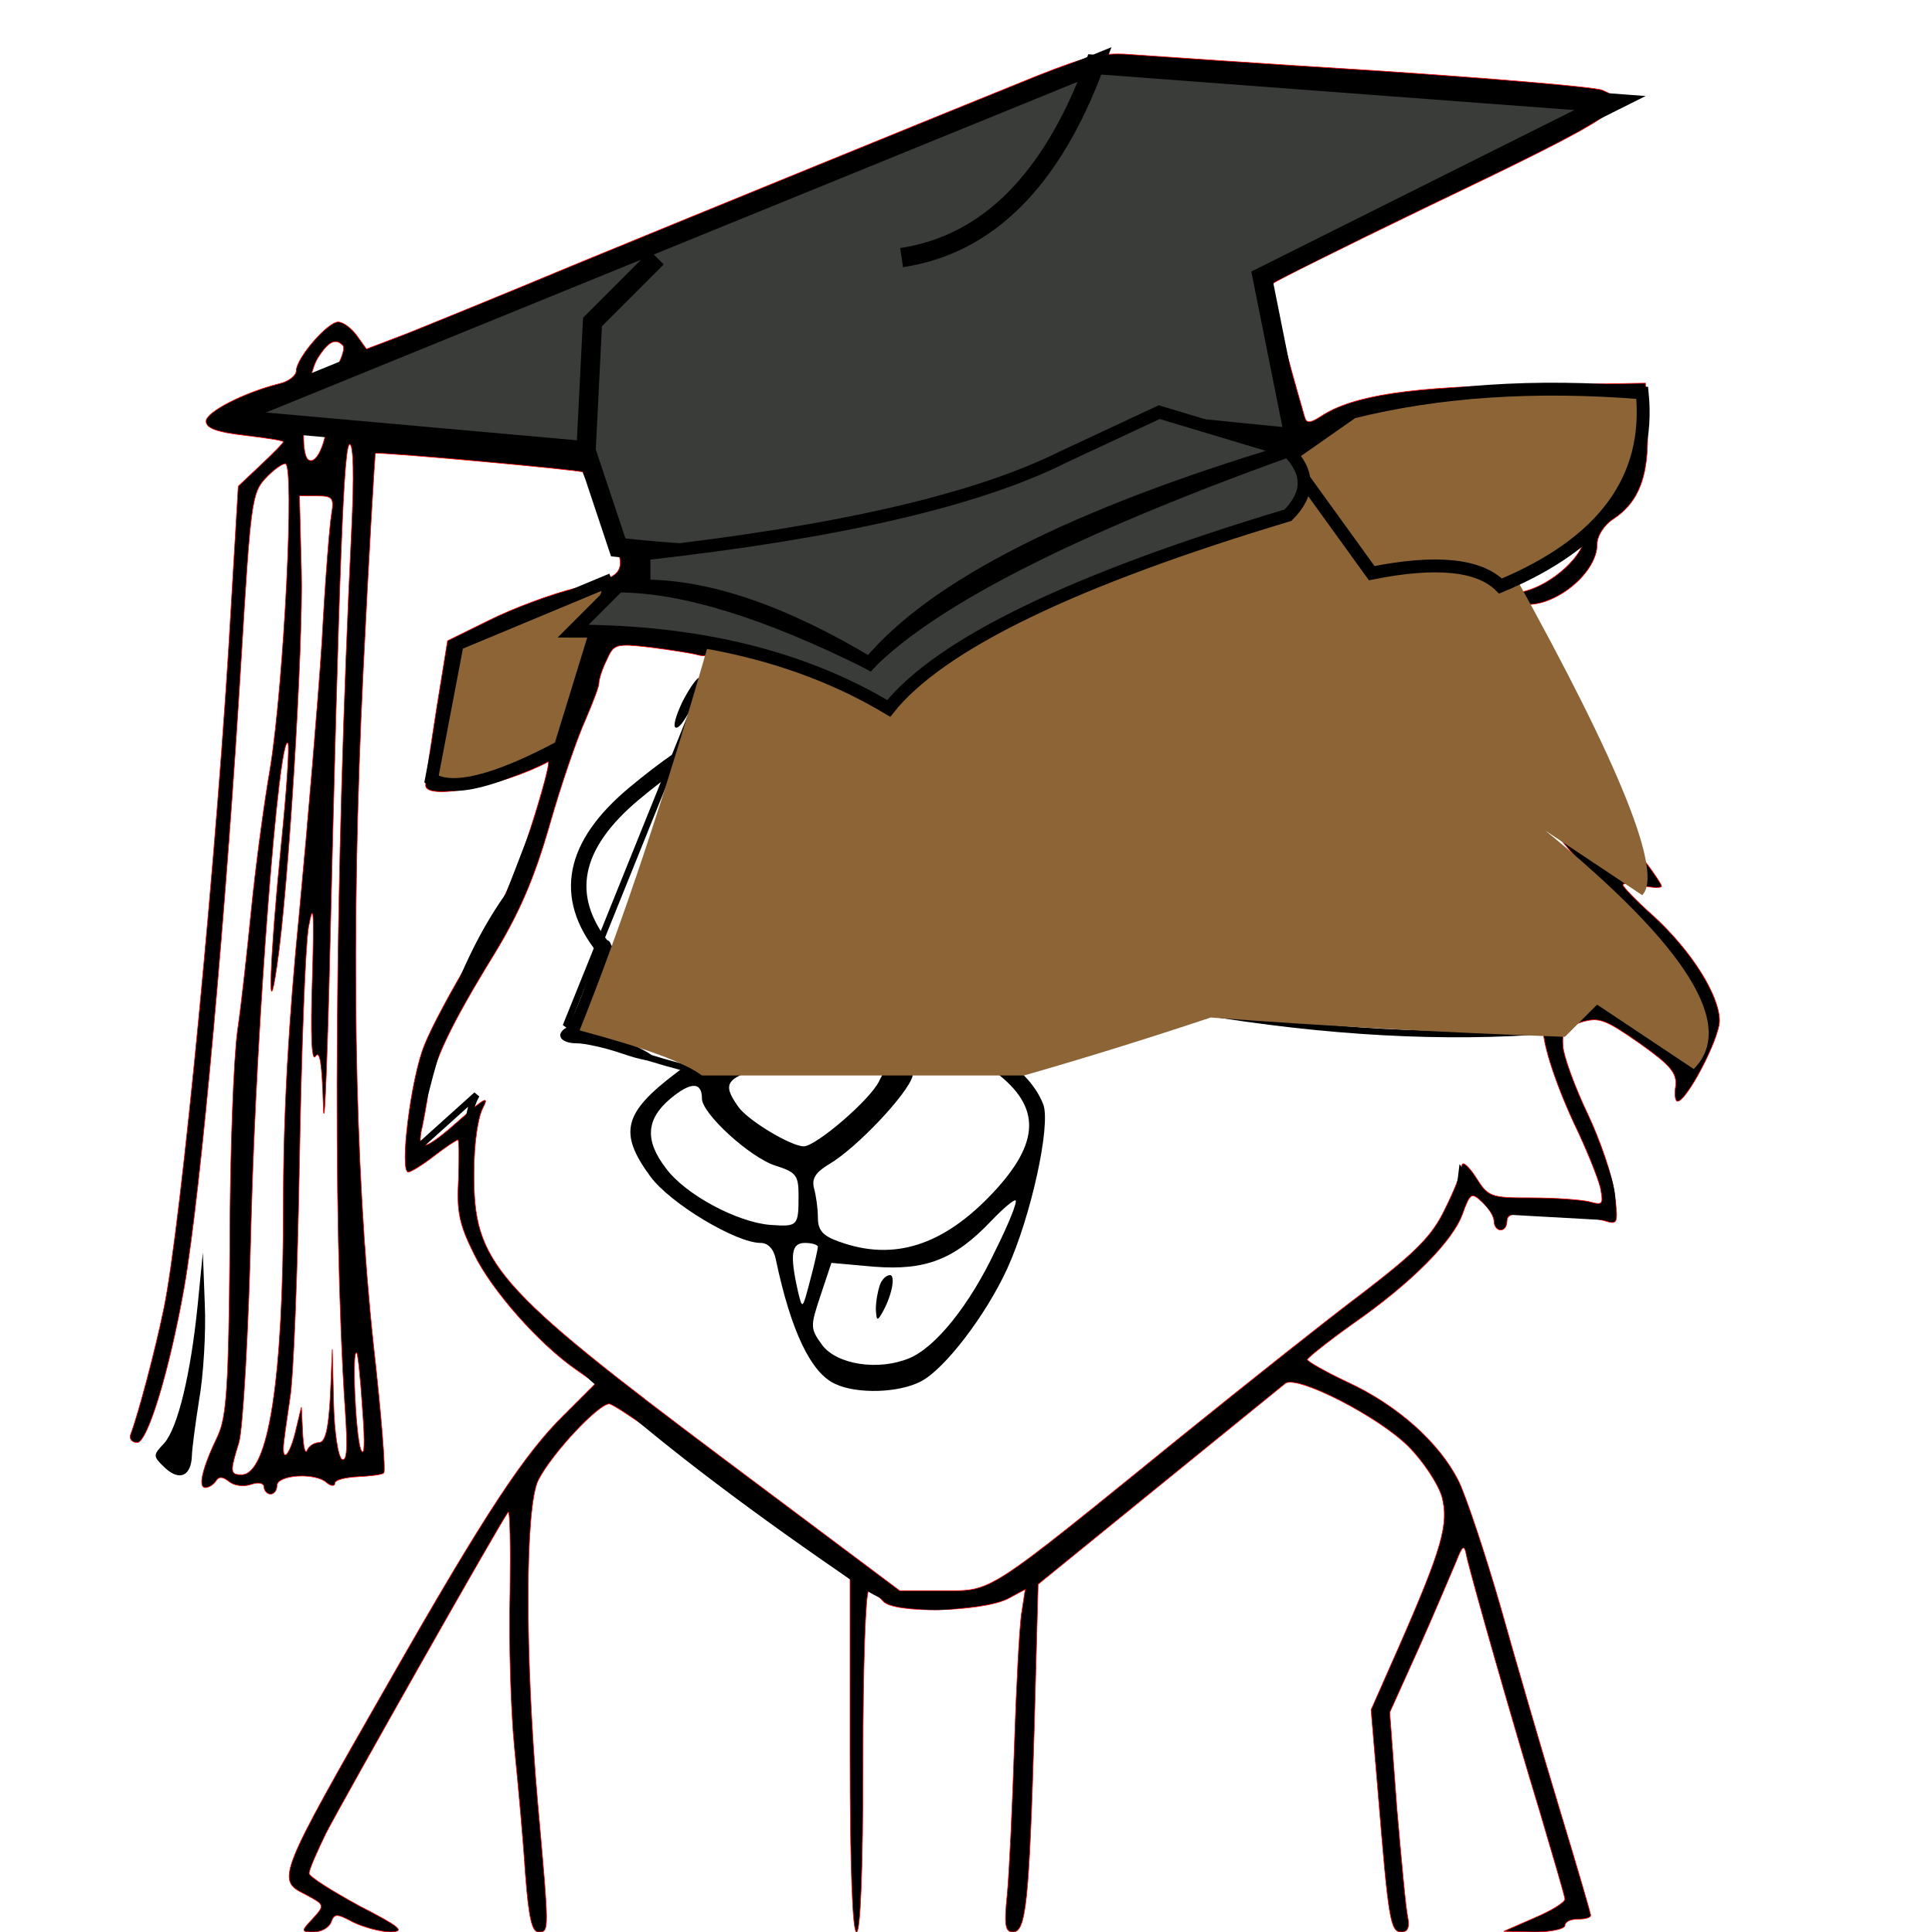
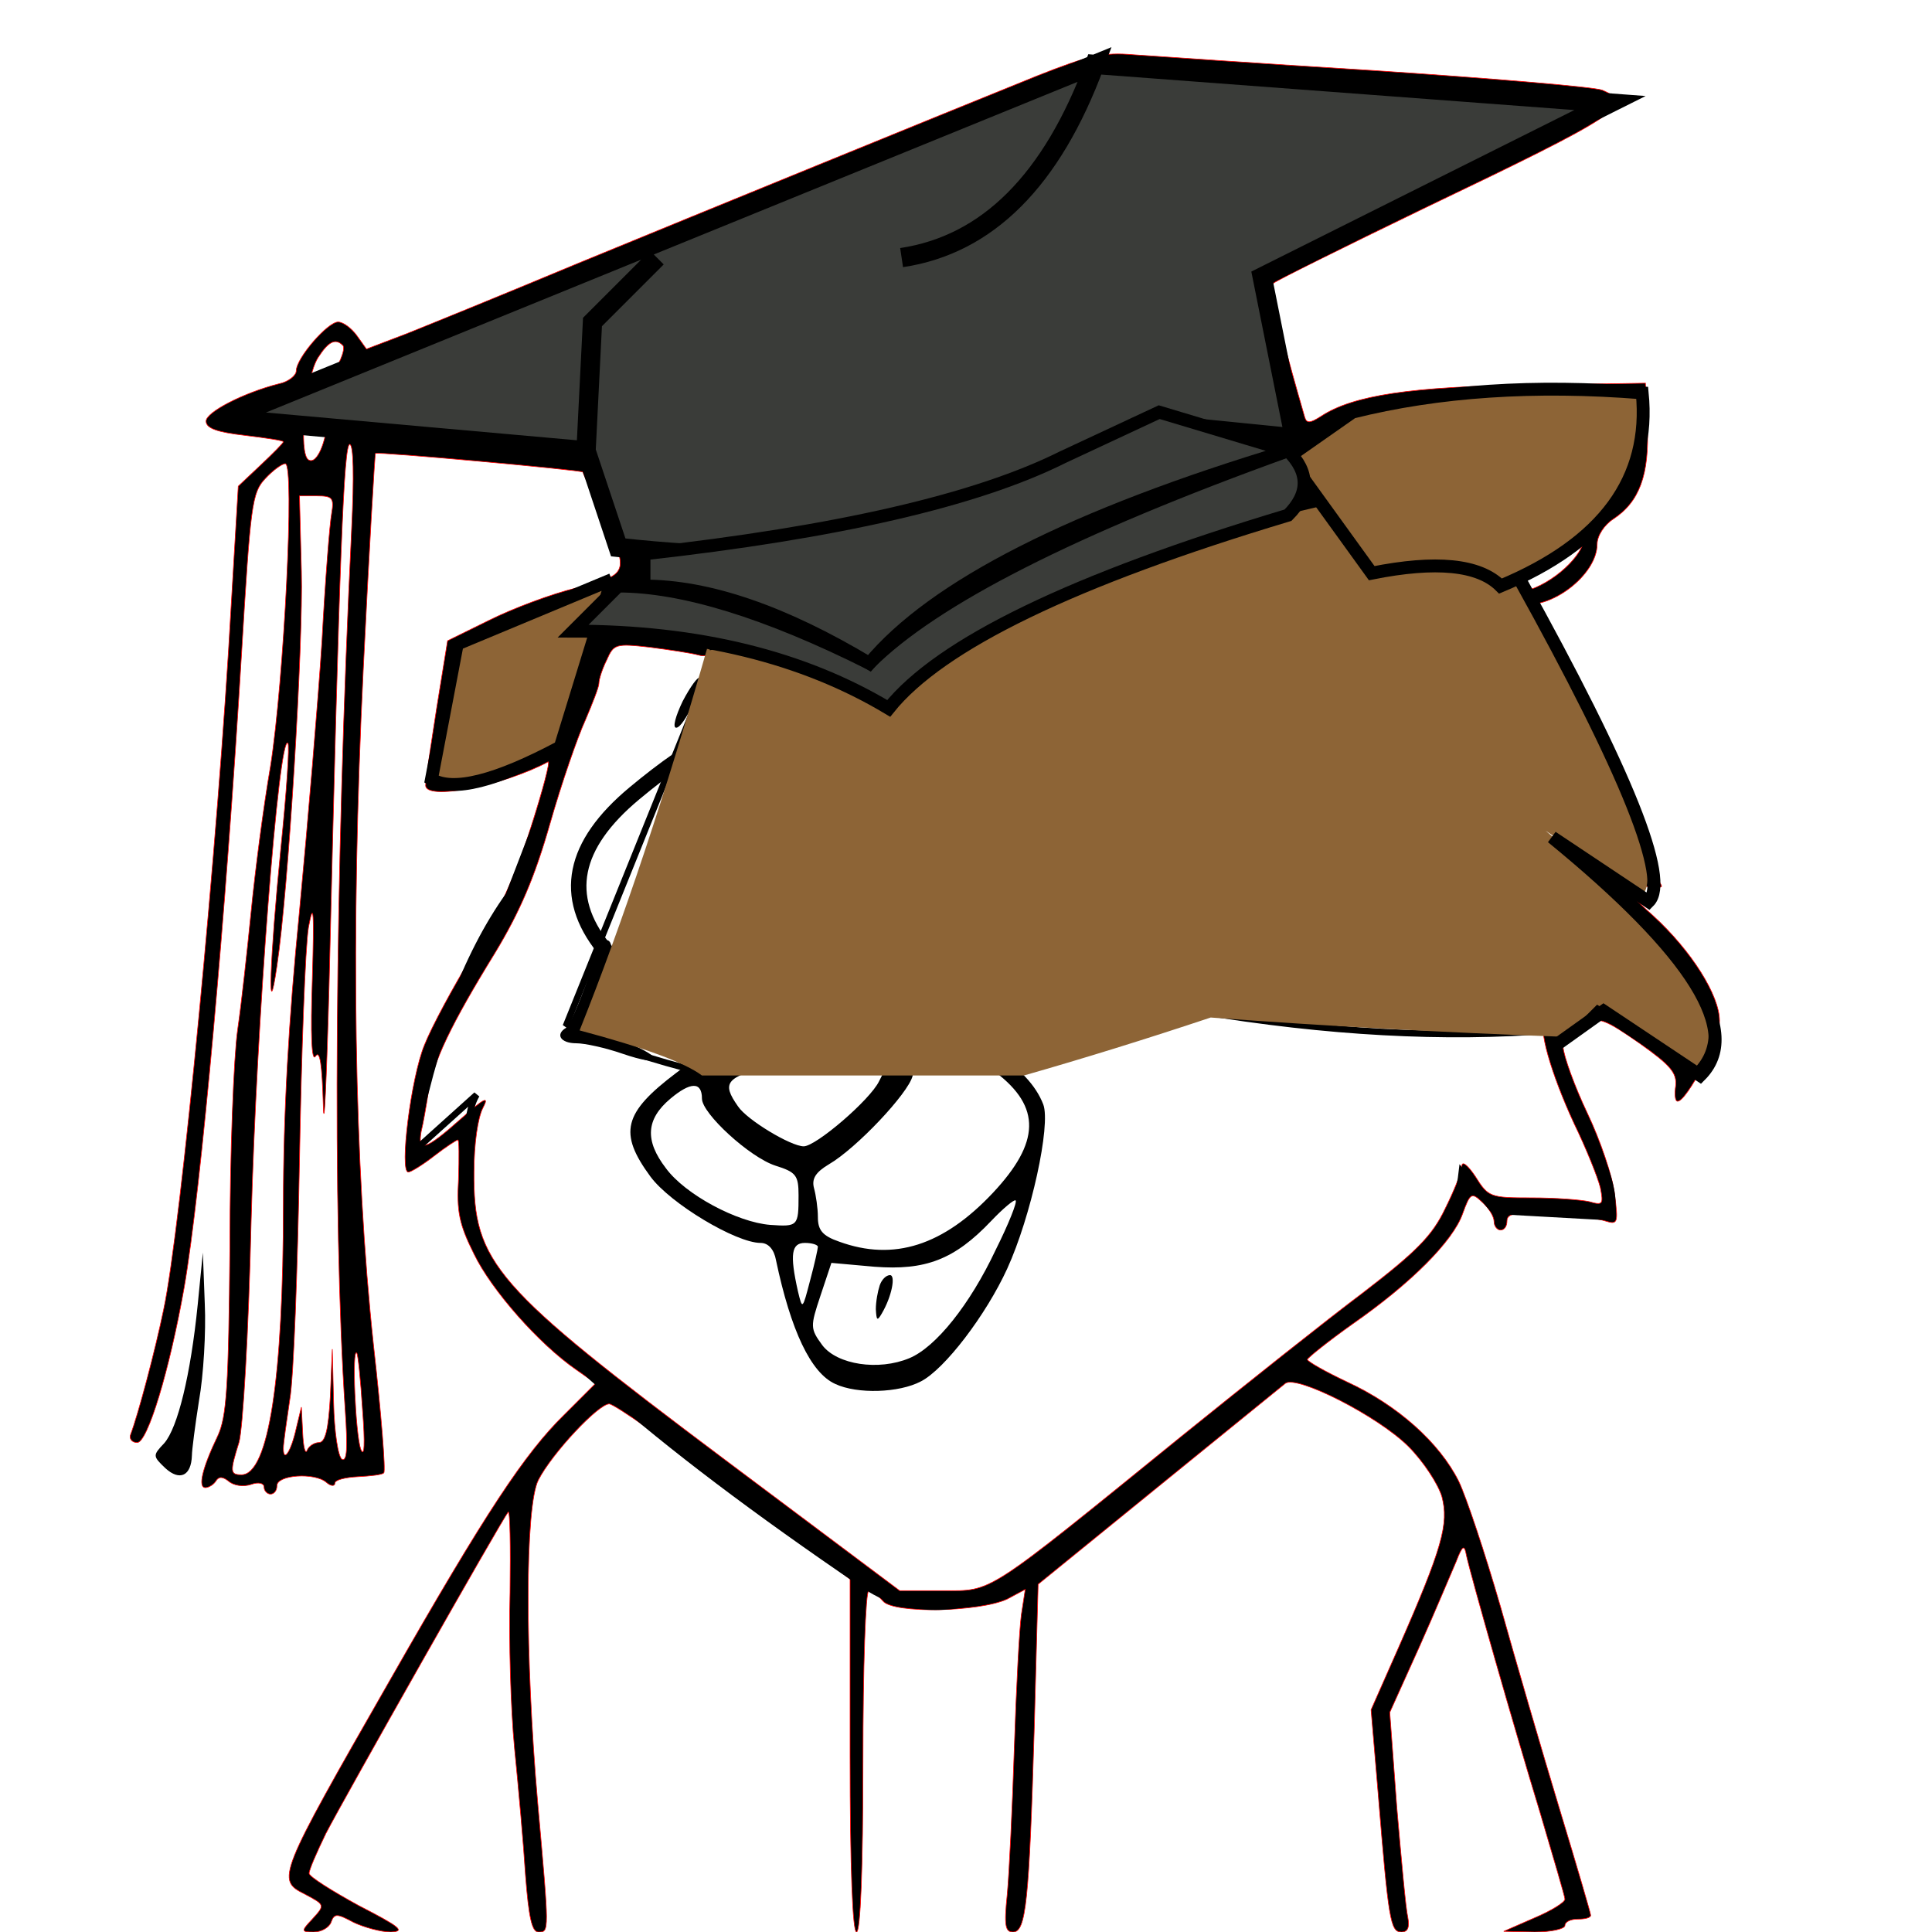
<svg xmlns="http://www.w3.org/2000/svg" version="1.0" width="300pt" height="300pt" viewBox="0 0 300 300" preserveAspectRatio="xMidYMid meet">
  <g transform="translate(0,300) scale(0.1,-0.1)" fill="#000000" stroke="none">
    <path stroke="red" d="M1610 2882 c-163 -66 -506 -206 -715 -292 -110 -46 -228 -94 -263 -108 l-63 -24 -15 21 c-8 11 -21 21 -29 21 -16 0 -65 -56 -65 -76 0 -7 -12 -17 -27 -20 -55 -14 -113 -44 -113 -58 0 -11 17 -17 60 -22 33 -4 60 -8 60 -10 0 -2 -16 -18 -35 -36 l-35 -33 -11 -185 c-20 -362 -78 -968 -105 -1094 -13 -63 -39 -161 -51 -193 -3 -7 2 -13 10 -13 16 0 50 111 73 241 26 150 65 583 89 983 14 232 16 251 37 273 12 13 26 23 31 23 15 0 -2 -337 -23 -470 -11 -63 -24 -164 -30 -225 -6 -60 -15 -143 -21 -184 -6 -41 -12 -192 -12 -335 -2 -221 -5 -266 -19 -296 -24 -50 -31 -80 -19 -80 5 0 13 5 16 10 5 8 11 7 20 0 8 -7 23 -9 35 -5 11 4 20 2 20 -4 0 -6 5 -11 10 -11 6 0 10 6 10 13 0 17 59 21 77 5 7 -6 13 -6 13 -1 0 5 16 9 36 10 19 1 38 3 40 6 3 3 -4 92 -16 198 -30 279 -36 638 -16 1048 9 184 18 336 19 337 3 3 321 -26 322 -29 0 -1 14 -31 30 -66 43 -91 42 -93 -40 -114 -38 -9 -99 -32 -135 -50 l-65 -32 -17 -105 c-9 -58 -17 -111 -17 -119 -2 -25 121 -1 190 36 4 2 -8 -44 -27 -103 -23 -73 -52 -136 -90 -197 -30 -49 -64 -112 -75 -140 -21 -51 -39 -197 -25 -197 4 0 22 11 40 25 18 14 35 25 37 25 2 0 2 -27 1 -61 -3 -50 1 -70 24 -116 27 -56 101 -140 159 -180 l30 -21 -49 -49 c-61 -60 -121 -150 -271 -413 -174 -304 -176 -309 -132 -331 32 -17 32 -17 12 -39 -18 -19 -17 -20 2 -20 12 0 24 7 27 15 5 14 9 14 35 0 17 -8 43 -15 58 -15 23 1 14 8 -50 41 -42 23 -77 45 -77 50 0 6 12 33 26 62 29 56 273 487 283 499 3 4 4 -52 3 -125 -2 -73 1 -181 7 -242 6 -60 14 -149 17 -197 5 -65 10 -88 20 -88 17 0 17 -2 -1 200 -20 228 -20 461 1 502 21 41 93 118 110 118 8 0 95 -61 194 -136 l180 -136 0 -274 c0 -176 4 -274 10 -274 6 0 10 95 10 265 0 146 4 265 9 265 5 0 14 -7 22 -16 16 -20 150 -17 193 3 l28 15 -6 -39 c-3 -21 -8 -114 -11 -208 -3 -93 -8 -196 -11 -227 -5 -48 -3 -58 9 -58 20 0 25 45 33 317 l6 223 187 152 c102 83 191 155 197 160 18 13 144 -51 191 -98 23 -23 46 -58 52 -78 11 -42 1 -79 -68 -236 l-42 -95 11 -130 c16 -196 19 -215 36 -215 10 0 13 7 10 23 -3 12 -10 89 -17 170 l-11 148 46 102 c25 56 50 116 57 132 10 26 13 27 16 10 8 -36 74 -267 114 -398 21 -71 39 -132 39 -136 0 -5 -21 -18 -47 -29 l-48 -21 48 -1 c26 0 47 5 47 10 0 6 9 10 20 10 11 0 20 2 20 6 0 3 -22 78 -49 167 -27 89 -68 230 -91 312 -24 83 -53 170 -65 195 -30 60 -95 118 -173 154 -34 16 -62 32 -62 35 1 3 32 28 70 55 92 64 156 129 171 171 12 33 14 34 31 18 10 -9 18 -22 18 -30 0 -7 5 -13 10 -13 6 0 10 6 10 14 0 12 13 14 67 11 36 -3 75 -7 86 -11 19 -6 20 -3 14 42 -3 27 -22 83 -42 125 -20 42 -37 89 -38 104 -2 24 3 30 29 38 27 8 37 4 90 -33 48 -34 58 -46 56 -66 -2 -13 -1 -24 3 -24 14 0 65 97 65 125 0 39 -43 108 -103 163 -26 23 -47 45 -47 48 0 3 14 3 30 -1 17 -4 30 -4 30 -1 0 3 -16 27 -37 53 -20 27 -72 122 -117 213 -44 91 -82 168 -84 172 -2 3 6 4 17 1 47 -12 121 44 121 92 0 13 11 30 25 39 41 27 56 69 53 144 l-3 67 -180 -3 c-183 -2 -274 -16 -323 -48 -17 -11 -23 -12 -26 -2 -2 7 -16 55 -30 107 -15 52 -24 97 -19 101 4 4 109 56 233 116 305 146 330 162 278 184 -13 5 -169 18 -348 30 -179 11 -350 23 -380 25 -47 4 -69 -1 -150 -33z m67 -84 c-56 -79 -81 -102 -187 -172 -47 -31 -81 -56 -76 -56 4 0 36 13 71 30 77 37 149 100 217 192 l52 70 65 -6 c37 -3 111 -9 166 -12 348 -23 439 -31 420 -39 -11 -4 -120 -57 -242 -116 -170 -82 -223 -112 -223 -126 0 -10 14 -63 30 -118 16 -55 30 -103 30 -107 0 -4 -51 -8 -112 -10 -113 -4 -113 -4 -283 -72 -154 -61 -183 -69 -305 -86 -74 -10 -172 -21 -217 -25 l-81 -7 -35 75 c-19 41 -38 77 -43 80 -5 3 -9 46 -8 96 l1 90 39 44 c21 24 55 51 74 59 19 9 172 71 340 138 168 68 314 129 324 136 35 24 30 6 -17 -58z m-747 -275 c-51 -45 -52 -47 -45 -89 3 -25 1 -61 -6 -85 l-13 -41 -60 5 c-34 4 -100 9 -148 13 l-88 7 0 28 c0 34 2 35 195 114 77 31 156 65 175 76 19 10 37 18 39 19 2 0 -20 -21 -49 -47z m-398 -59 c4 -3 0 -17 -8 -32 -8 -15 -14 -44 -14 -64 0 -48 -17 -91 -31 -82 -16 10 -5 128 15 159 16 25 27 30 38 19z m36 -48 c-12 -9 -18 -27 -18 -52 0 -22 -4 -34 -9 -28 -14 15 -1 82 18 87 26 7 27 7 9 -7z m1967 -87 c0 -70 -22 -104 -83 -131 -39 -18 -56 -20 -121 -13 -42 5 -110 8 -151 9 l-75 1 5 -35 c3 -19 5 -71 5 -115 0 -75 -1 -80 -22 -83 -14 -2 -36 10 -61 32 -33 30 -44 35 -71 30 -27 -6 -36 -1 -72 35 -45 45 -62 48 -35 6 23 -34 74 -65 110 -65 15 0 41 -11 58 -25 16 -14 41 -28 55 -31 43 -11 58 6 61 74 3 57 5 62 28 68 14 4 46 4 72 0 64 -8 93 -43 166 -205 33 -72 77 -153 98 -181 35 -46 36 -50 16 -50 -12 0 -40 19 -65 46 -25 25 -47 43 -50 40 -9 -8 40 -68 104 -128 96 -91 133 -144 133 -192 0 -69 -14 -71 -86 -15 l-63 49 -41 -15 c-23 -8 -45 -17 -50 -20 -13 -8 8 -81 44 -159 19 -39 37 -84 41 -100 5 -26 4 -28 -17 -22 -13 3 -53 6 -90 6 -64 0 -67 1 -87 33 -12 18 -21 25 -21 16 0 -8 -12 -38 -26 -66 -20 -42 -45 -67 -127 -130 -56 -42 -183 -143 -282 -223 -308 -250 -293 -240 -371 -240 l-67 0 -271 203 c-360 270 -391 306 -390 447 0 44 6 85 14 100 10 19 2 15 -35 -18 -54 -48 -67 -52 -61 -19 3 12 8 40 11 61 8 48 35 105 104 217 38 63 61 116 85 200 18 63 43 135 55 161 11 26 21 51 21 57 0 6 5 22 12 36 11 25 14 26 67 20 31 -4 64 -9 75 -12 11 -3 16 -1 12 5 -4 6 9 8 36 5 91 -10 140 -26 191 -64 58 -44 49 -46 139 33 71 61 213 149 224 138 5 -5 28 -1 54 11 37 17 48 18 68 7 18 -9 25 -9 31 0 8 13 142 77 184 87 21 6 27 13 27 36 0 17 -8 33 -20 42 -16 11 -18 16 -8 24 24 19 93 51 128 58 36 8 290 23 350 21 l35 -1 0 -56z m-1989 -151 c-26 -536 -30 -1071 -10 -1367 4 -59 3 -81 -5 -77 -6 4 -12 42 -13 89 l-2 82 -3 -72 c-3 -54 -8 -73 -18 -73 -7 0 -16 -6 -18 -12 -3 -7 -6 5 -7 27 l-2 40 -8 -33 c-8 -36 -20 -54 -20 -31 0 8 5 42 10 76 6 34 12 201 15 370 3 169 9 333 14 363 8 43 9 26 6 -80 -3 -88 -1 -130 5 -120 7 10 10 -13 12 -75 1 -49 5 34 9 185 16 672 23 840 32 840 6 0 7 -49 3 -132z m1441 115 c-4 -3 -49 -17 -99 -30 -125 -31 -370 -153 -460 -227 l-67 -56 -33 20 c-44 25 -191 67 -267 76 -42 4 -61 11 -61 20 0 10 14 14 48 14 26 0 126 11 222 24 161 22 186 28 318 80 78 30 155 62 170 70 19 11 59 15 131 16 57 0 101 -3 98 -7z m30 -56 c-3 -8 -18 -18 -34 -21 -15 -4 -57 -21 -92 -38 -41 -19 -66 -27 -73 -20 -6 6 -30 -1 -69 -19 -65 -32 -73 -34 -64 -19 25 41 -183 -82 -267 -158 -37 -34 -58 -38 -41 -9 48 84 406 266 608 309 25 6 39 -6 32 -25z m-1502 -34 c-3 -16 -10 -104 -15 -198 -6 -93 -22 -282 -35 -420 -17 -172 -25 -314 -25 -455 0 -270 -23 -420 -65 -420 -18 0 -18 5 -4 50 6 20 15 169 19 345 8 305 43 756 57 741 3 -2 -2 -76 -11 -164 -17 -171 -21 -285 -6 -182 18 119 41 501 38 613 l-3 117 27 0 c24 0 27 -3 23 -27z m1831 -39 c46 -4 79 -2 93 5 17 10 21 9 21 -3 0 -28 -49 -73 -92 -84 -36 -9 -45 -8 -66 9 -30 23 -152 28 -152 7 -1 -21 -17 13 -24 51 l-6 33 78 -6 c42 -3 109 -8 148 -12z m-1428 -111 c-42 -17 -54 -53 -18 -53 11 0 20 -2 20 -4 0 -11 -45 -123 -54 -135 -27 -35 -177 -81 -176 -53 1 4 6 45 13 92 12 80 15 85 46 104 48 28 151 65 181 65 21 0 19 -2 -12 -16z m182 -8 c134 -28 218 -56 242 -83 23 -25 14 -23 -32 8 -45 30 -163 52 -290 54 -120 1 -134 6 -70 24 50 14 66 14 150 -3z m-537 -1235 c4 -52 3 -75 -3 -60 -8 24 -14 158 -6 149 2 -2 6 -42 9 -89z" />
    <path d="M1593 2040 c-35 -22 -63 -43 -63 -46 0 -9 92 45 115 67 29 28 17 23 -52 -21z" />
    <path d="M1060 1911 c-11 -23 -16 -41 -10 -41 12 0 44 69 36 77 -2 3 -14 -13 -26 -36z" />
    <g id="right_eye">
      <path stroke="black" stroke-width="24" fill="none" d="M 1950 1731 q -48 120 -120 132 t -216 -108 t -48 -240 t 252 -36 t 132 252 z" />
      <path d="M 1915 1796 Q 1682 1620 1754 1456 Q 1773 1454 1815 1479 Q 2023 1603 1916 1794 z" />
    </g>
    <g id="left_eye">
      <path stroke="black" stroke-width="24" fill="none" d="M 1321 1744 q -48 120 -120 132 t -216 -108 t -48 -240 t 252 -36 t 132 252 z" />
      <path d="M 1315 1796 q -233 -176 -161 -340 q 19 -2 61 23 q 208 124 101 315 z" />
    </g>
    <path d="M911 1475 c-13 -36 -27 -68 -32 -71 -17 -10 -9 -24 16 -24 13 0 45 -7 71 -16 64 -22 69 -8 6 18 -29 12 -52 27 -52 32 0 6 7 29 15 51 16 45 19 75 7 75 -5 0 -19 -29 -31 -65z" />
    <path d="M1870 1442 c-8 -3 17 -12 55 -19 91 -19 445 -29 445 -14 0 13 20 12 -190 16 -96 1 -191 8 -210 14 -37 12 -76 13 -100 3z" />
    <path d="M1202 1414 c-65 -17 -79 -25 -152 -80 -82 -62 -90 -93 -40 -161 31 -42 133 -103 171 -103 12 0 21 -10 24 -27 23 -109 54 -175 92 -192 34 -16 99 -14 133 4 37 19 101 103 134 175 37 81 68 223 56 255 -23 60 -104 109 -217 131 -91 17 -132 17 -201 -2z m94 -13 c-3 -5 -27 -12 -53 -16 -26 -4 -64 -14 -86 -22 -41 -17 -62 -12 -28 6 49 26 179 51 167 32z m250 -66 c71 -54 69 -109 -4 -187 -77 -82 -154 -107 -239 -76 -26 9 -33 18 -33 38 0 14 -3 34 -6 45 -4 15 3 25 23 37 43 25 123 110 130 137 3 13 1 32 -6 42 -6 10 -11 21 -11 23 0 11 116 -36 146 -59z m-176 35 c8 -15 7 -27 -5 -49 -14 -29 -98 -101 -117 -101 -20 0 -88 41 -102 62 -26 37 -19 45 52 64 37 9 78 23 92 30 37 19 68 17 80 -6z m-280 -76 c0 -23 74 -91 114 -104 32 -10 36 -15 36 -46 0 -48 -1 -49 -44 -46 -51 4 -132 47 -162 88 -33 43 -31 76 7 108 31 26 49 27 49 0z m456 -235 c-40 -85 -93 -151 -134 -168 -48 -20 -112 -10 -135 20 -19 26 -19 29 -3 77 l17 51 67 -6 c79 -6 124 11 181 71 19 20 36 34 38 32 3 -2 -11 -37 -31 -77z m-276 5 c0 -3 -5 -26 -12 -52 -12 -46 -12 -46 -19 -17 -13 58 -10 75 11 75 11 0 20 -3 20 -6z" />
    <path d="M1366 1004 c-3 -9 -6 -25 -6 -37 1 -17 2 -19 9 -7 16 27 22 60 13 60 -6 0 -13 -7 -16 -16z" />
    <path d="M1701 1390 c-41 -10 -79 -24 -84 -29 -18 -18 34 -13 104 9 126 39 112 53 -20 20z" />
    <path d="M307 974 c-11 -109 -31 -191 -52 -215 -18 -19 -18 -20 2 -39 22 -20 40 -12 41 20 0 8 5 47 11 85 7 39 11 107 9 150 l-3 80 -8 -81z" />
  </g>
  <g id="head">
    <path id="outer_bottom" stroke-width="1" stroke="black" fill="none" d="M94 100 l -15 39 q -10 14 -15 40 l 10 -9 q -3 5 0 23 q 10 19 60 53 q 10 7 25 0 q 50 -40 60 -50 q 7 -5 8 -14 l 5 6 l 18 1 q 2 -5 -7 -20 l -2 -9 q -25 2 -55 -3 q -15 6 -29 9 l -50 0 q -15 -4 -19 -7 l 23 -57 Q 105 98 94 100" />
    <path id="inner_color" stroke-width="1" stroke="none" fill="#8D6436" d="M110 100 q -10 35 -20 60 q 15 4 19 7 l 50 0 q 14 -4 29 -9 q 27 2 55 3 l 5 -5 l 15 10 q 10 -10 -23 -37 l 15 10 q 5 -5 -20 -50 l -20 -15 L 110 100" />
+     <path id="inner_border" stroke-width="2" stroke="black" fill="none" d="M242 162 l 7 -5 l 15 10 q 10 -10 -23 -37 l 15 10 q 5 -5 -20 -50 l -20 -15 L 110 100" />
    <path id="left_ear" stroke-width="2" stroke="black" fill="#8D6436" d="M95 90 l -24 10 l -4 21 q 5 3 20 -5 L 95 90" />
    <path id="right_ear" stroke-width="2" stroke="black" fill="#8D6436" d="M200 71 l 10 -7 q 20 -5 45 -3 q 2 20 -22 30 q -5 -5 -20 -2 L 200 71" />
  </g>
  <g id="hat">
    <path id="outer_shape" stroke-width="3" stroke="black" fill="#3A3C39" d="M35 65 l 135 -55 q -10 27 -30 30 q 20 -3 30 -30 l 80 6 l -54 27 l 5 25 l -20 -2 l -20 9 q -20 15 -65 10 l -5 -15 l 1 -20 l 10 -10 l -10 10 l -1 20 L35 65z" />
    <path id="lower_thing_2" stroke="black" stroke-width="2" fill="#3A3C39" d="M200 70 q 5 5 0 10 q -50 15 -62 30 q -20 -12 -49 -12 l 7 -7 q 15 0 39 12 q 15 -15 65 -33" />
    <path id="lower_thing" stroke="black" stroke-width="2" fill="#3A3C39" d="M200 70 q -50 15 -65 33 q -20 -12 -35 -12 l 0 -5 q 45 -5 65 -15 l 15 -7 L 200 70" />
  </g>
</svg>
